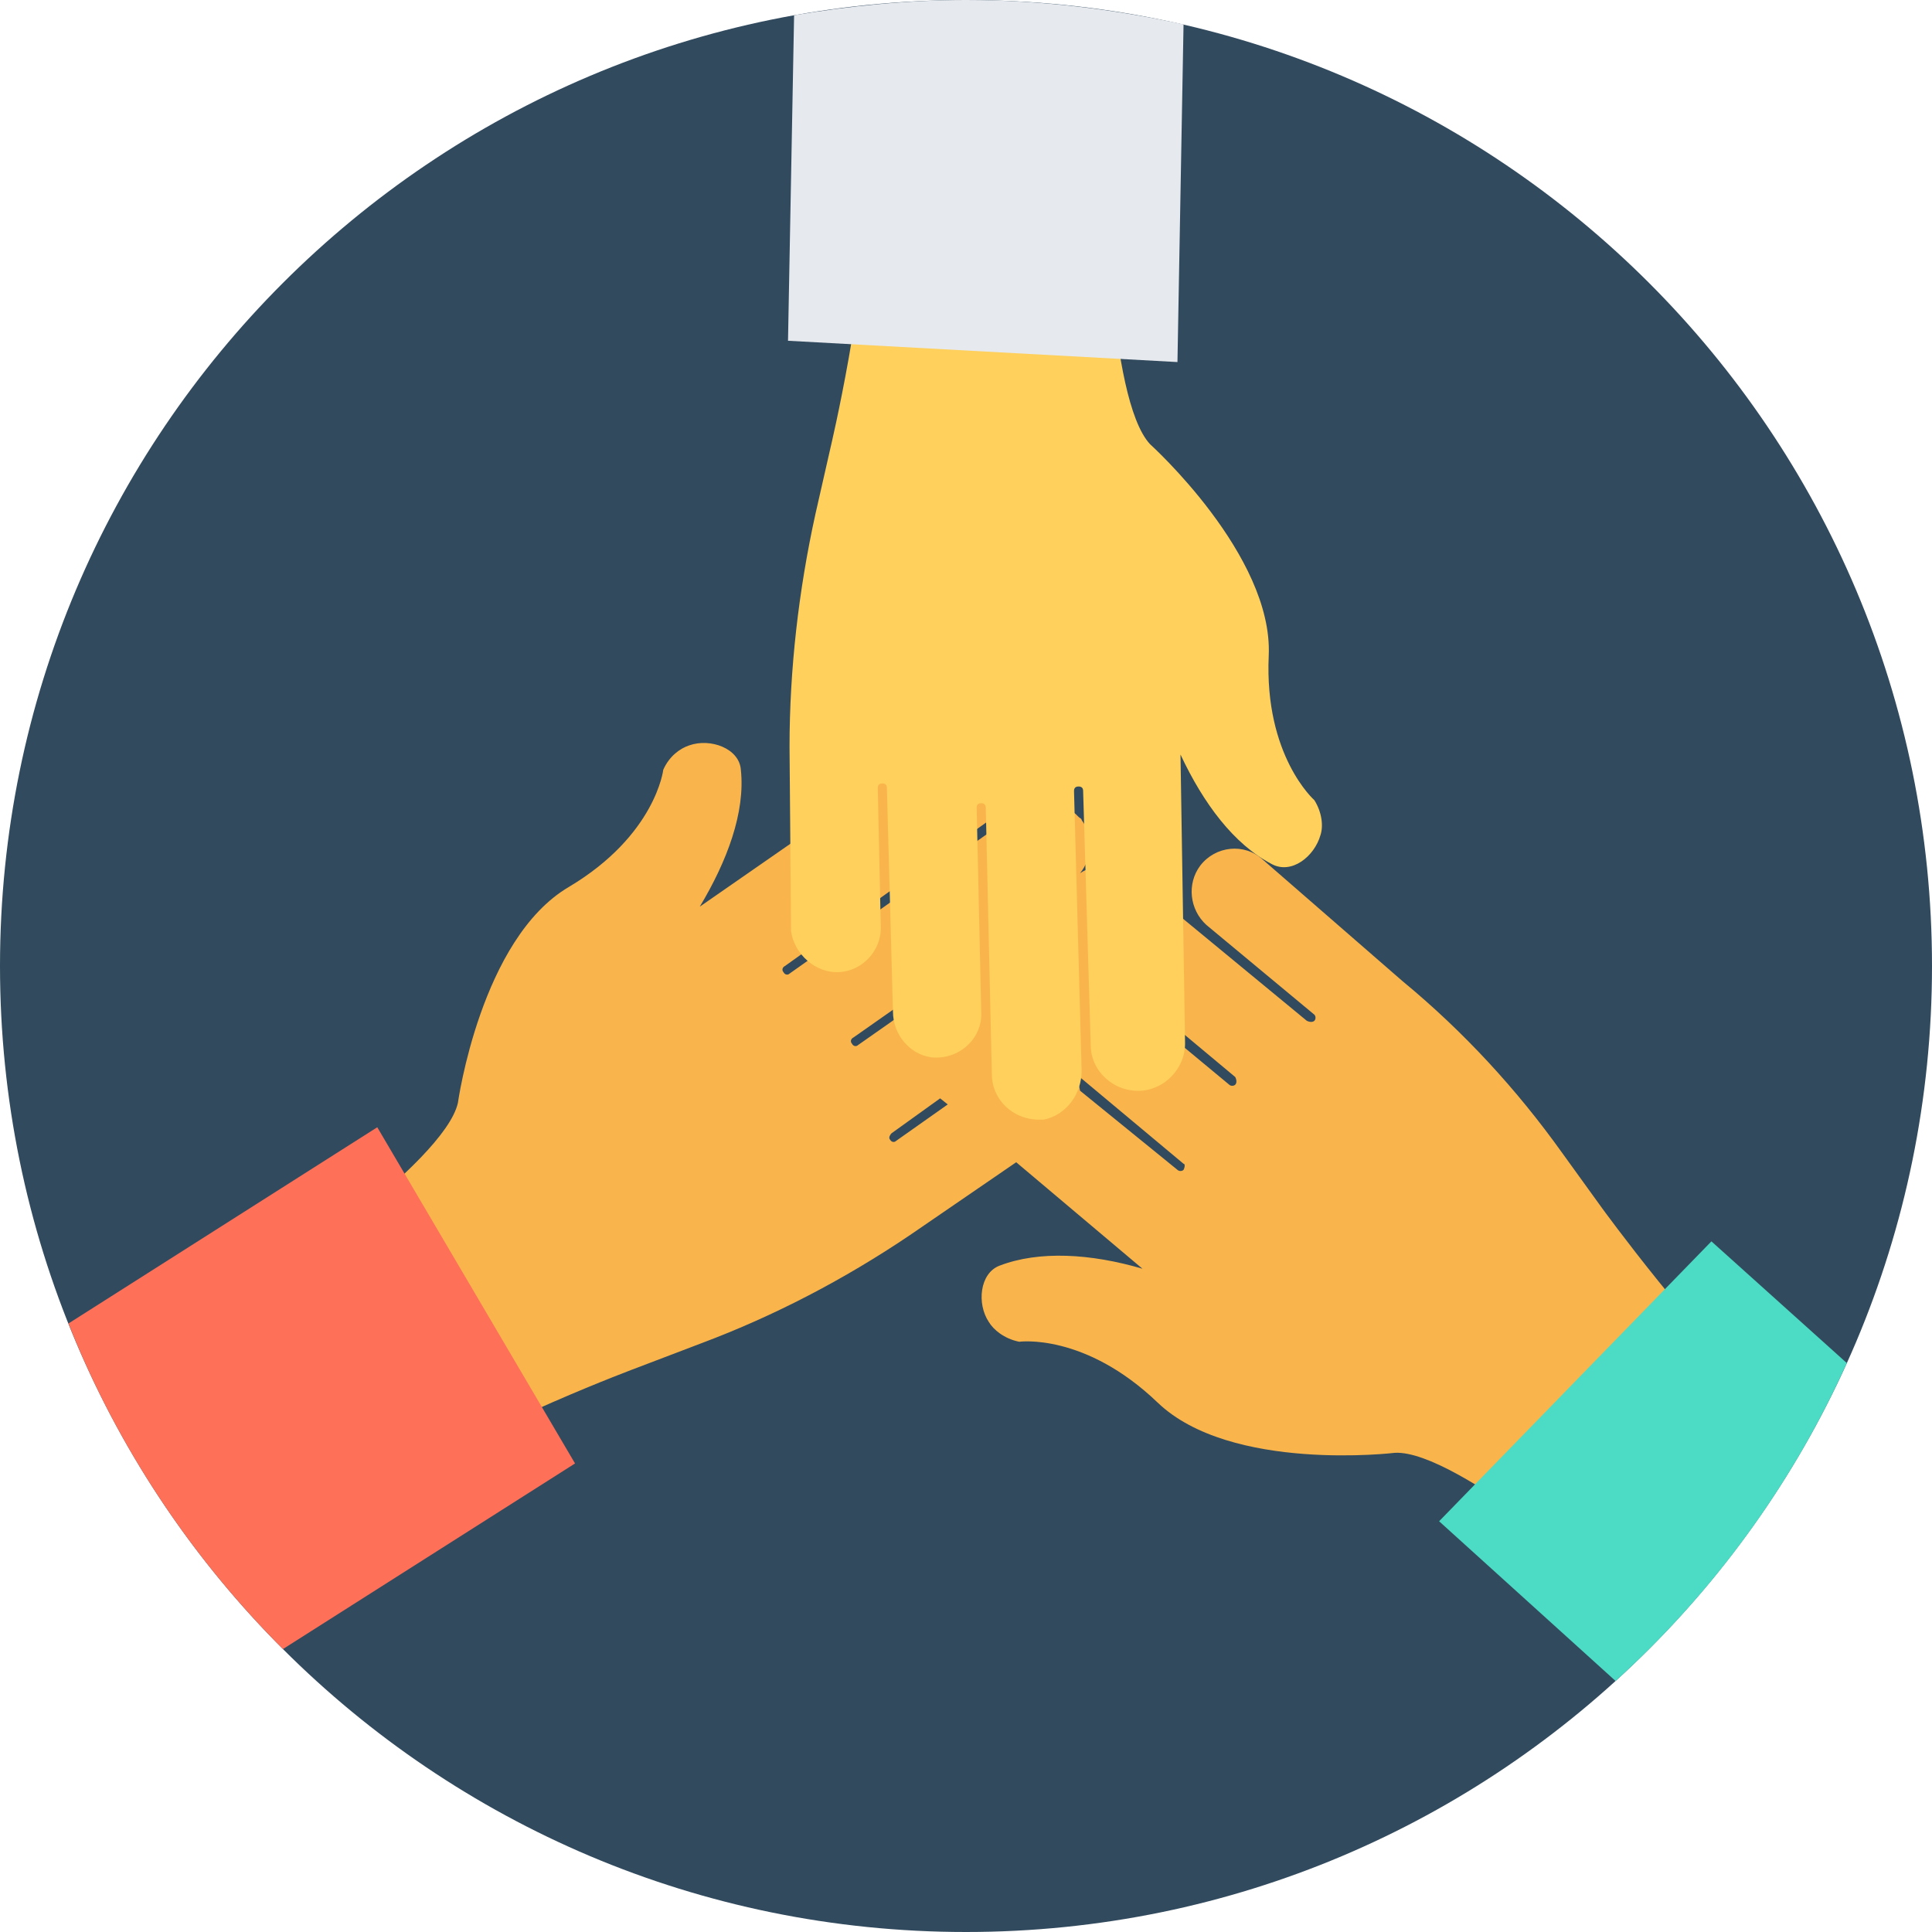
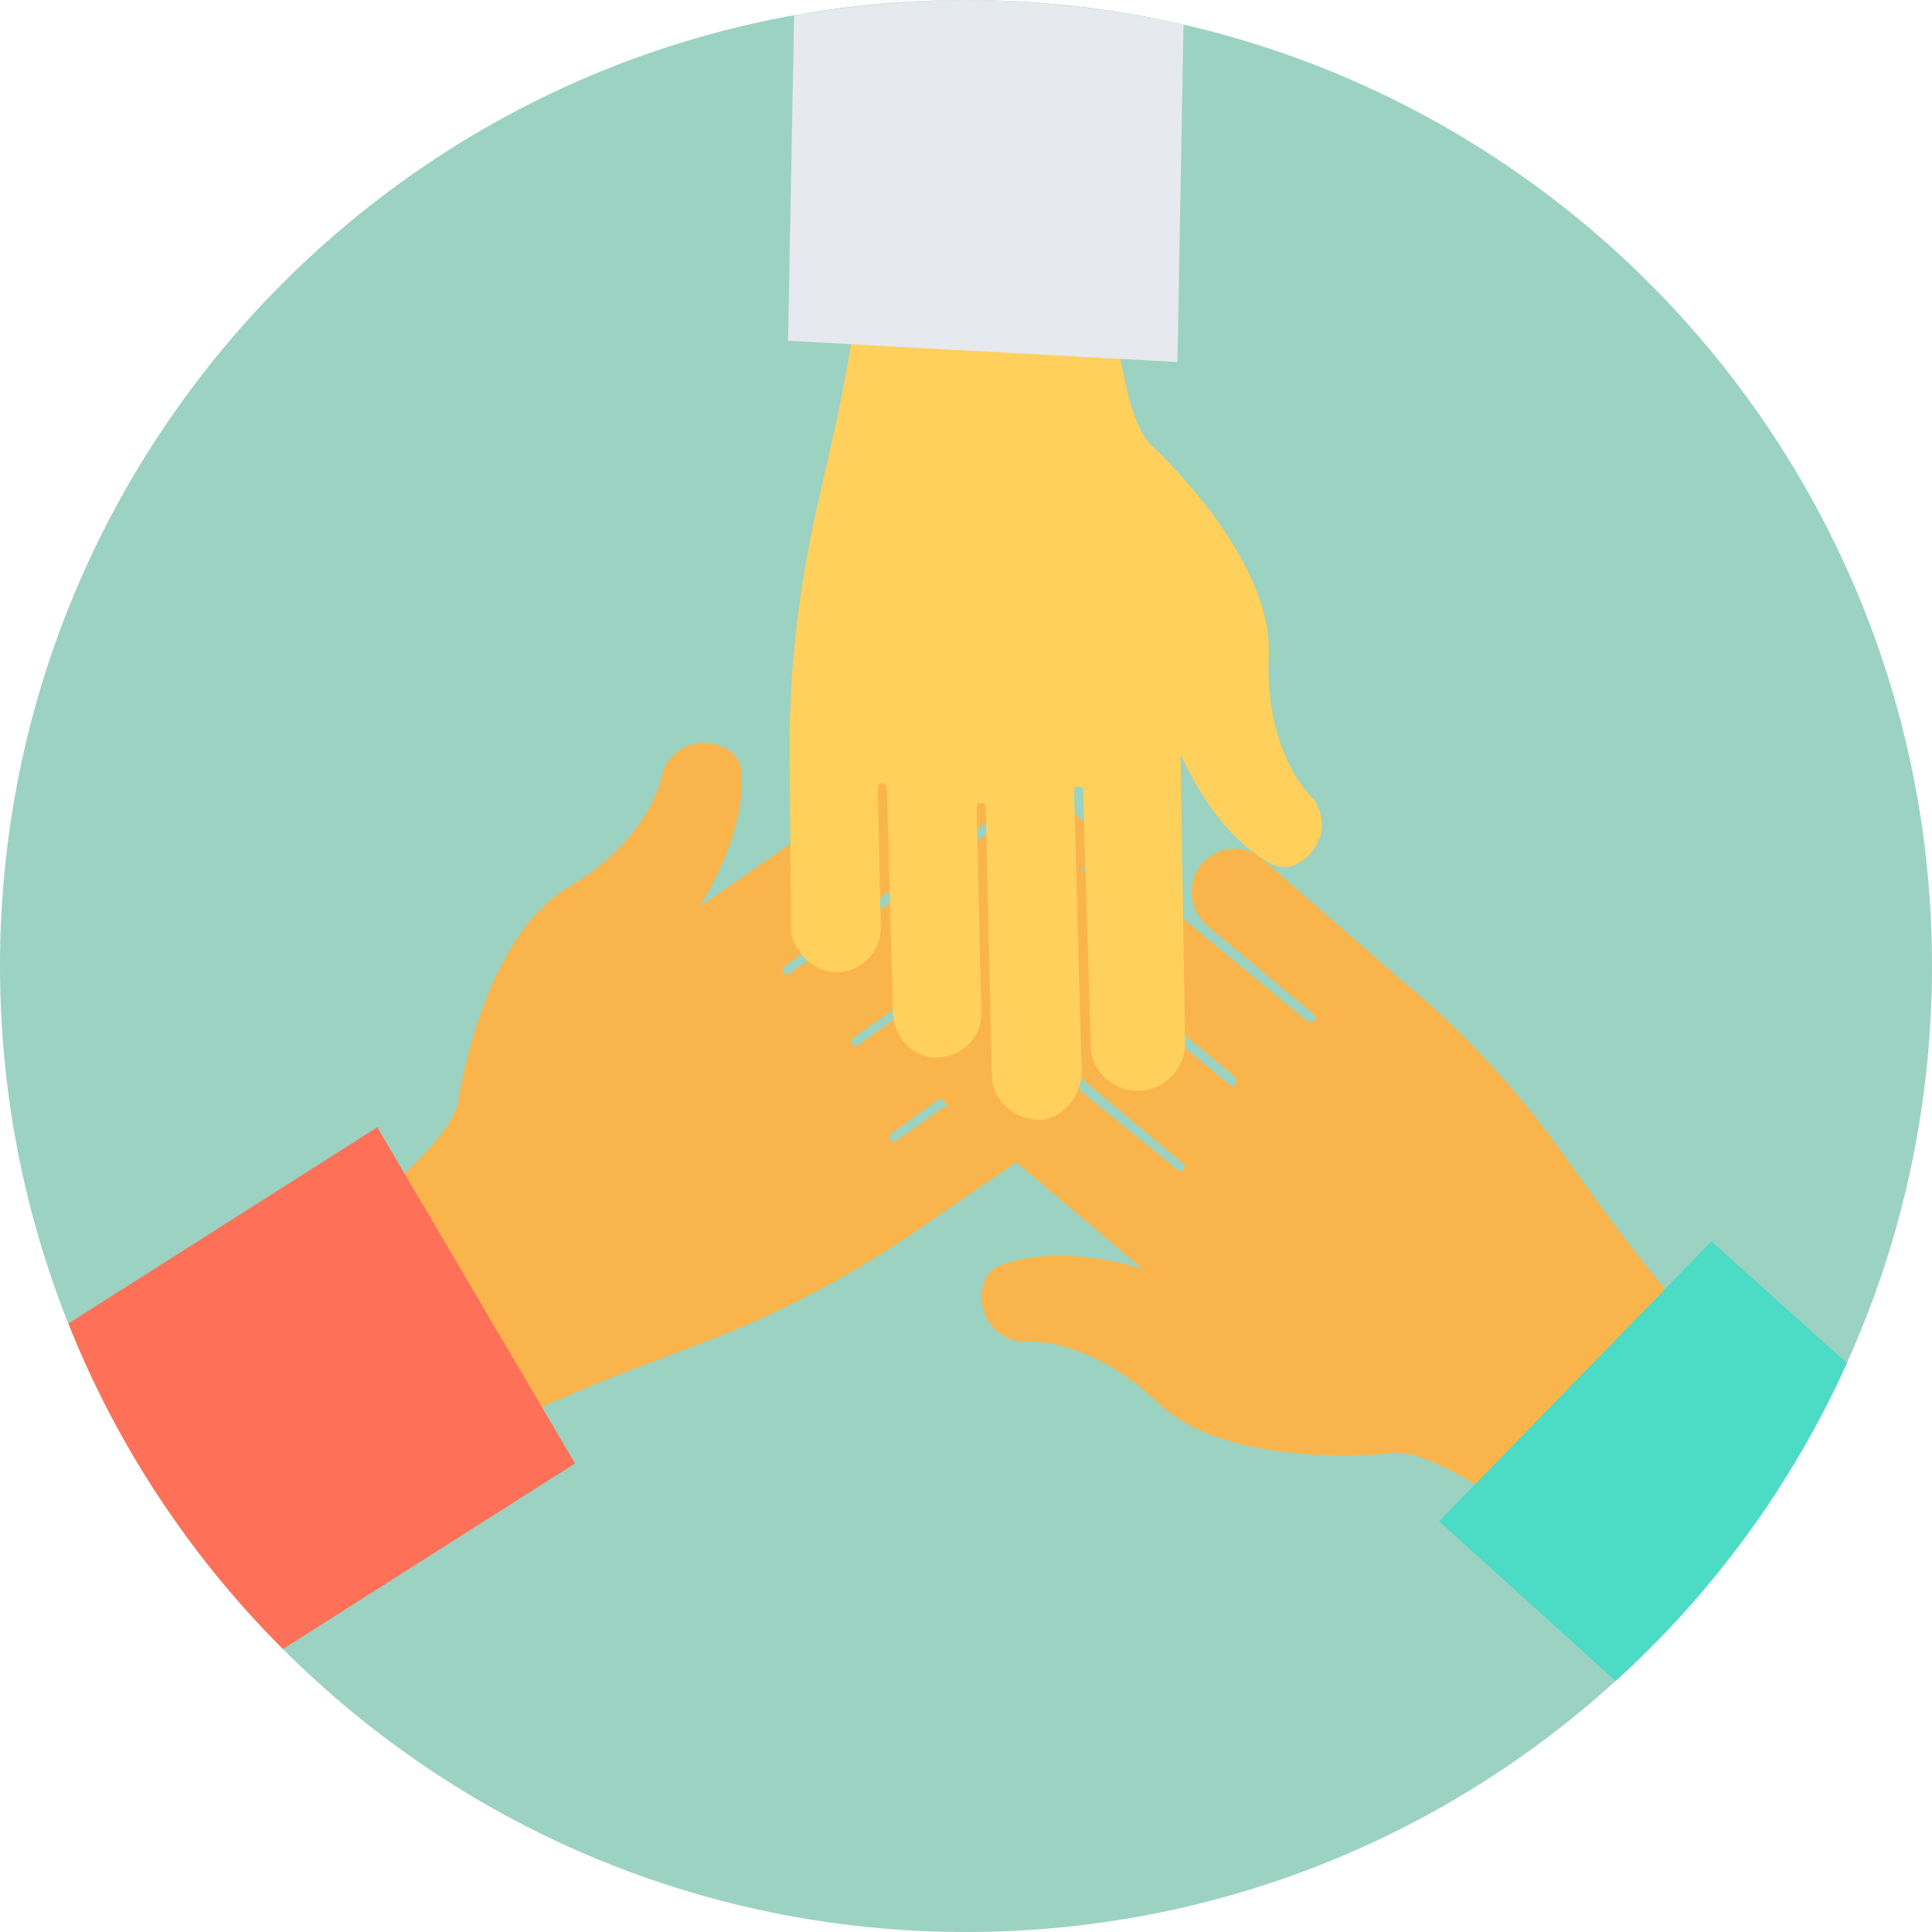
<svg xmlns="http://www.w3.org/2000/svg" version="1.1" id="Layer_1" x="0px" y="0px" viewBox="0 0 508 508" style="enable-background:new 0 0 508 508;" xml:space="preserve">
-   <circle style="fill:#324A5E;" cx="254" cy="254" r="254" />
+   <circle style="fill:#9CD2C1;" cx="254" cy="254" r="254" />
  <path style="fill:#F9B54C;" d="M421.2,317.6l-10.4-14.4c-12-16.8-26-32-42-45.2L332,226c-4.8-4.4-12.4-3.6-16.4,1.6  c-3.6,4.8-2.8,11.6,1.6,15.6l28.4,23.6c0.4,0.4,0.4,1.2,0,1.6s-1.2,0.4-2,0L298,230.8c-4-3.2-10-4-14-1.2c3.2-4,3.6-9.6,0.4-14l0,0  c0-0.4-0.4-0.4-0.8-0.8c-4-4.4-11.2-4.8-16-1.2l-60,42.4c-0.4,0.4-1.2,0.4-1.6-0.4c-0.4-0.4-0.4-1.2,0.4-1.6l54.4-38.8  c5.6-4,6.8-12,2.8-17.6c-4-5.2-11.2-6.4-16.8-2.8L184,238.4c7.2-12,12-24.8,10.8-36c-0.4-5.6-8-8.4-13.6-6.4  c-2.4,0.8-5.2,2.8-6.8,6.4c0,0-2,17.2-24.8,30.8c-23.2,13.6-29.2,56.8-29.2,56.8c-3.6,16-53.2,49.2-53.2,49.2l38.4,50  c23.2-15.2,62-29.6,62-29.6l16.8-6.4c19.2-7.2,37.6-16.8,54.8-28.4l28-19.2l33.2,28c-13.6-4-27.2-4.8-37.6-0.8c-5.2,2-6,10-2.8,14.8  c1.2,2,4,4.4,8,5.2c0,0,17.2-2.4,36.4,16c19.2,18.4,62.4,13.2,62.4,13.2c16.4-0.8,61.2,38.4,61.2,38.4l38.4-50  C445.6,351.2,421.2,317.6,421.2,317.6z M235.6,300c-0.4,0.4-1.2,0.4-1.6-0.4c-0.4-0.4,0-1.2,0.4-1.6l12.8-9.2l2,1.6L235.6,300z   M225.6,274.8c-0.4,0.4-1.2,0.4-1.6-0.4c-0.4-0.4-0.4-1.2,0.4-1.6l26.8-18.8c0.4,0.8,0.8,1.6,1.2,2L225.6,274.8z M311.2,307.6  c-0.4,0.4-1.2,0.4-1.6,0L284,286.8c-0.4-2-0.8-3.6-2-5.2l29.2,24.4C311.6,306,311.6,306.8,311.2,307.6z M324.8,285.2  c-0.4,0.4-1.2,0.4-1.6,0L288,256c0.4-0.8,0.4-2,0.4-3.2l36.4,30.4C325.2,284,325.2,284.8,324.8,285.2z" />
  <path style="fill:#FF7058;" d="M18,348c12.8,32.4,32.4,61.6,56.4,85.6l76.8-48.8l-52-88.4L18,348z" />
  <path style="fill:#4CDBC4;" d="M450,326.4L378.4,400l46.4,42c25.6-23.2,46.4-51.6,60.8-83.6L450,326.4z" />
  <path style="fill:#FFD05B;" d="M220.8,255.6c6-0.4,10.8-5.6,10.8-11.6l-0.8-36.8c0-0.8,0.4-1.2,1.2-1.2s1.2,0.4,1.2,1.2l1.6,58.8  c0,6,4.4,11.2,10,12c7.2,0.8,13.6-4.8,13.2-12l-1.2-53.6c0-0.8,0.4-1.2,1.2-1.2c0.8,0,1.2,0.4,1.2,1.2l1.6,70c0,6.8,5.6,12,12.4,12  l0,0c0.4,0,0.8,0,1.2,0c6-1.2,10-6.8,10-12.8l-2-73.6c0-0.8,0.4-1.2,1.2-1.2c0.8,0,1.2,0.4,1.2,1.2l2,66.8c0,6.8,6,12.4,13.2,12  c6.4-0.4,11.6-6,11.6-12.4l-1.2-76c6,12.8,14,23.6,24,28.8c5.2,2.8,11.2-2,12.8-7.6c0.8-2.4,0.4-6-1.6-9.2c0,0-13.2-11.6-12-38  s-31.2-55.6-31.2-55.6c-11.2-12-11.6-71.2-11.6-71.2l-62.8,4c0,27.6-9.6,68-9.6,68l-4,17.6c-4.4,20-6.8,40.8-6.8,61.2l0.4,48.4  C208.8,250.8,214.4,256,220.8,255.6z" />
  <path style="fill:#E6E9EE;" d="M311.2,6.4C292.8,2.4,273.6,0,254,0c-15.6,0-30.8,1.6-45.2,4l-1.6,85.6l102.4,5.6L311.2,6.4z" />
  <g>
</g>
  <g>
</g>
  <g>
</g>
  <g>
</g>
  <g>
</g>
  <g>
</g>
  <g>
</g>
  <g>
</g>
  <g>
</g>
  <g>
</g>
  <g>
</g>
  <g>
</g>
  <g>
</g>
  <g>
</g>
  <g>
</g>
</svg>
